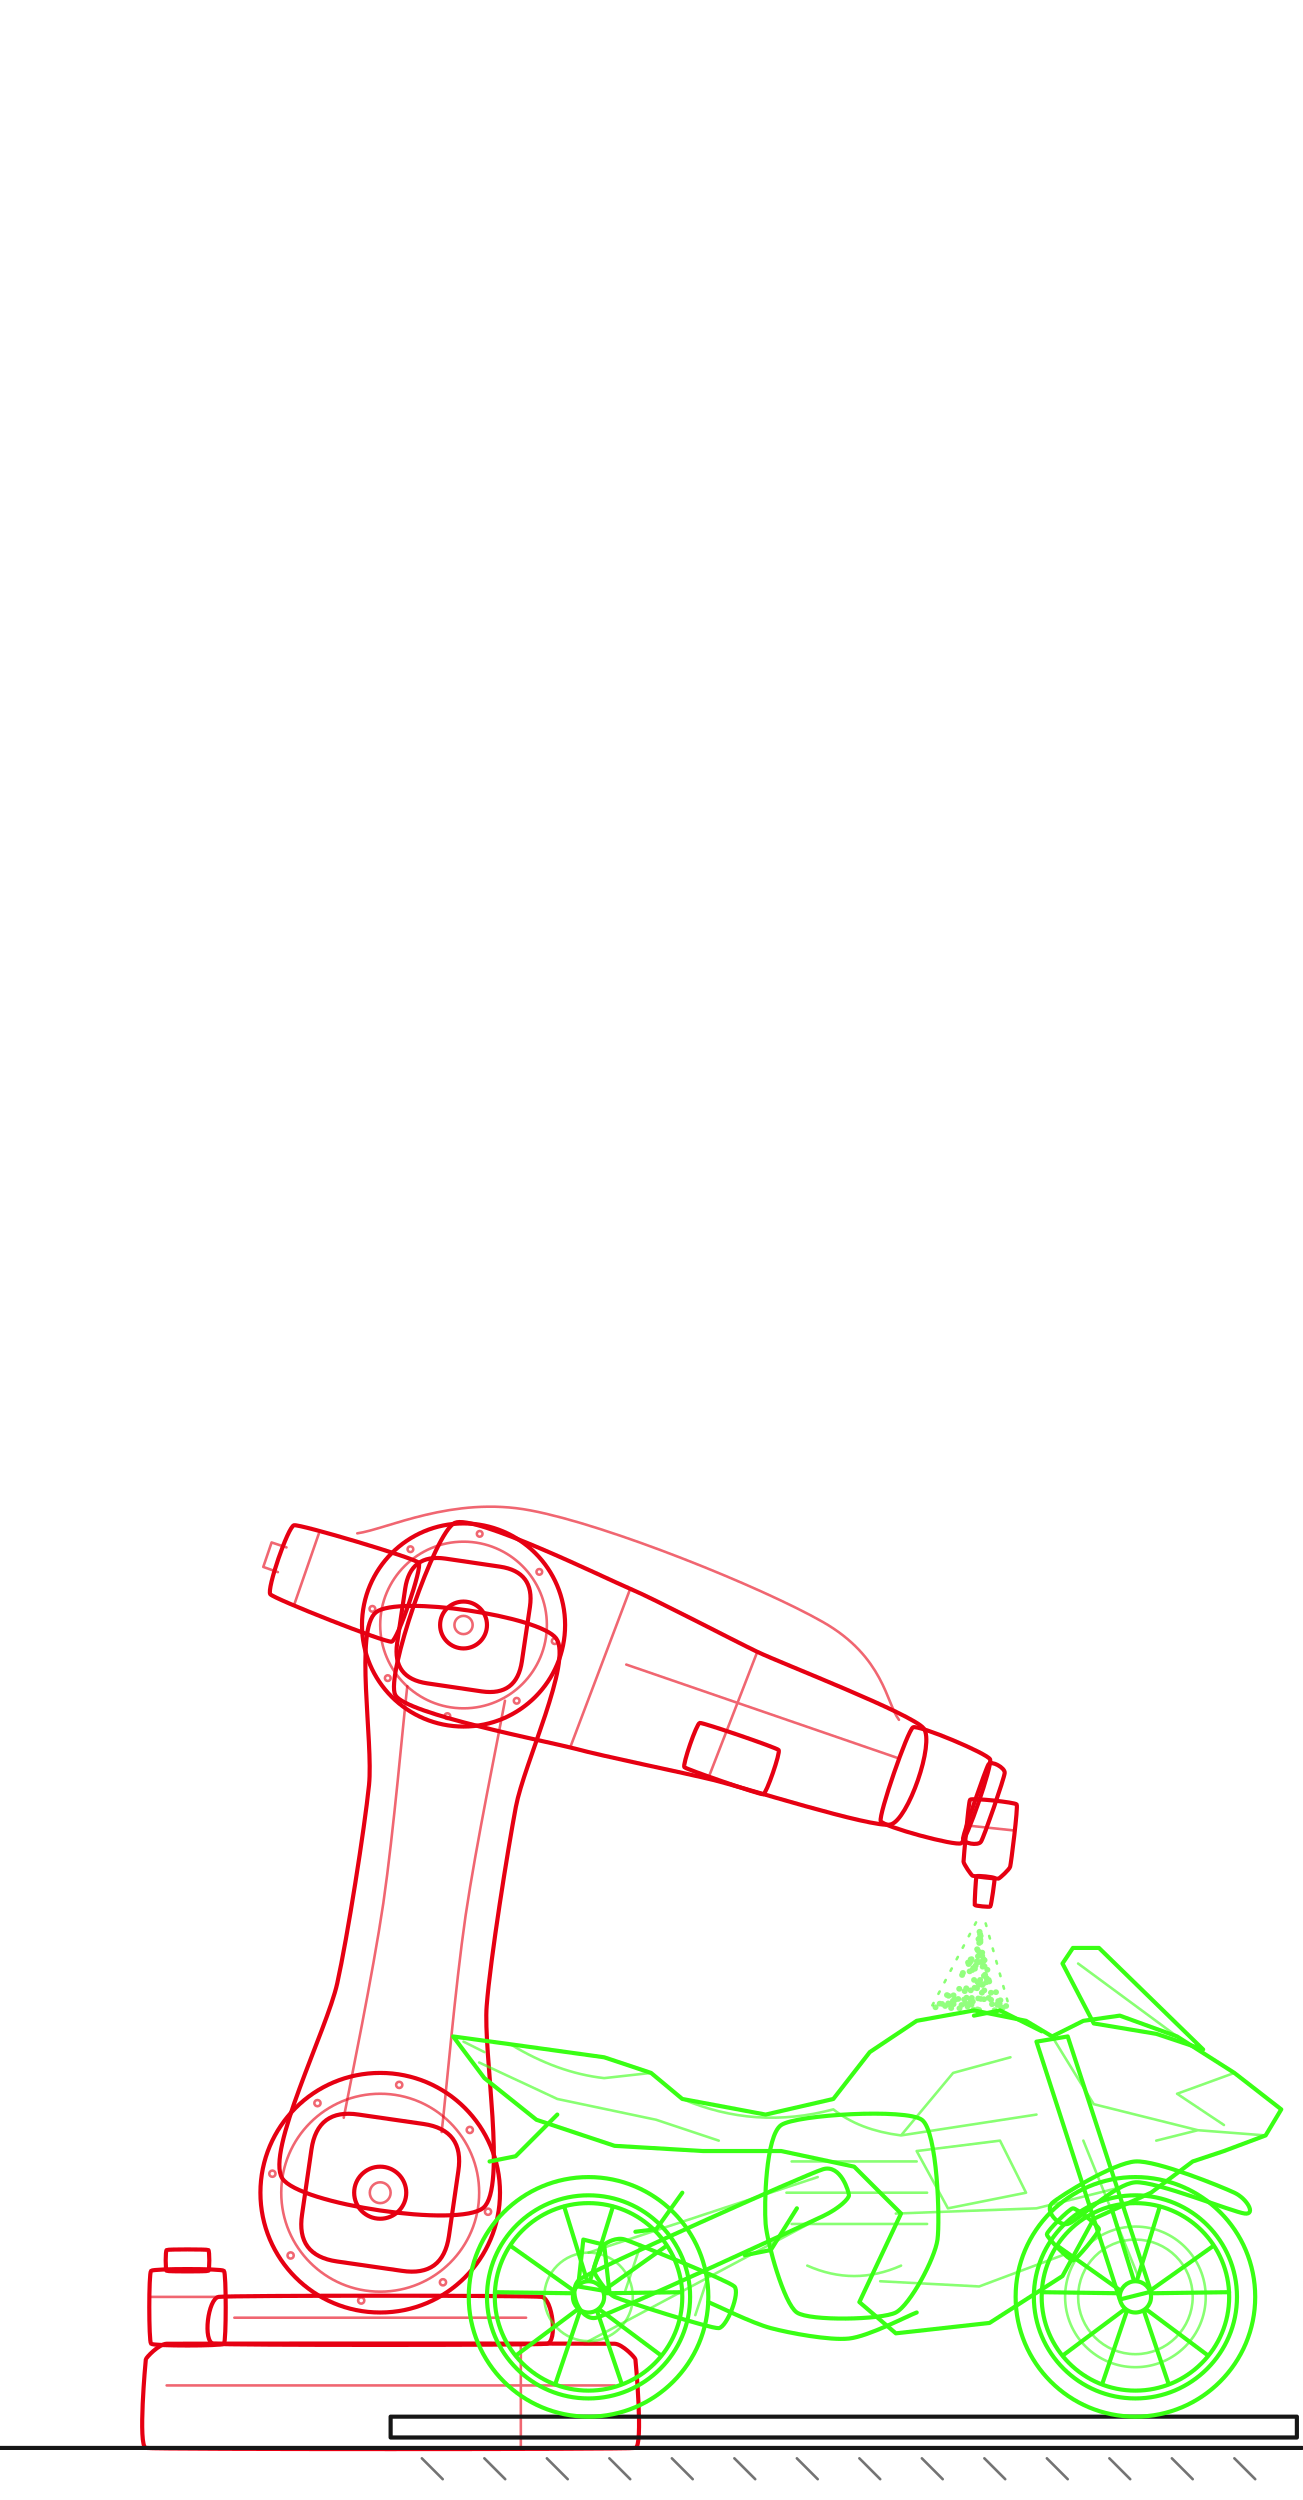
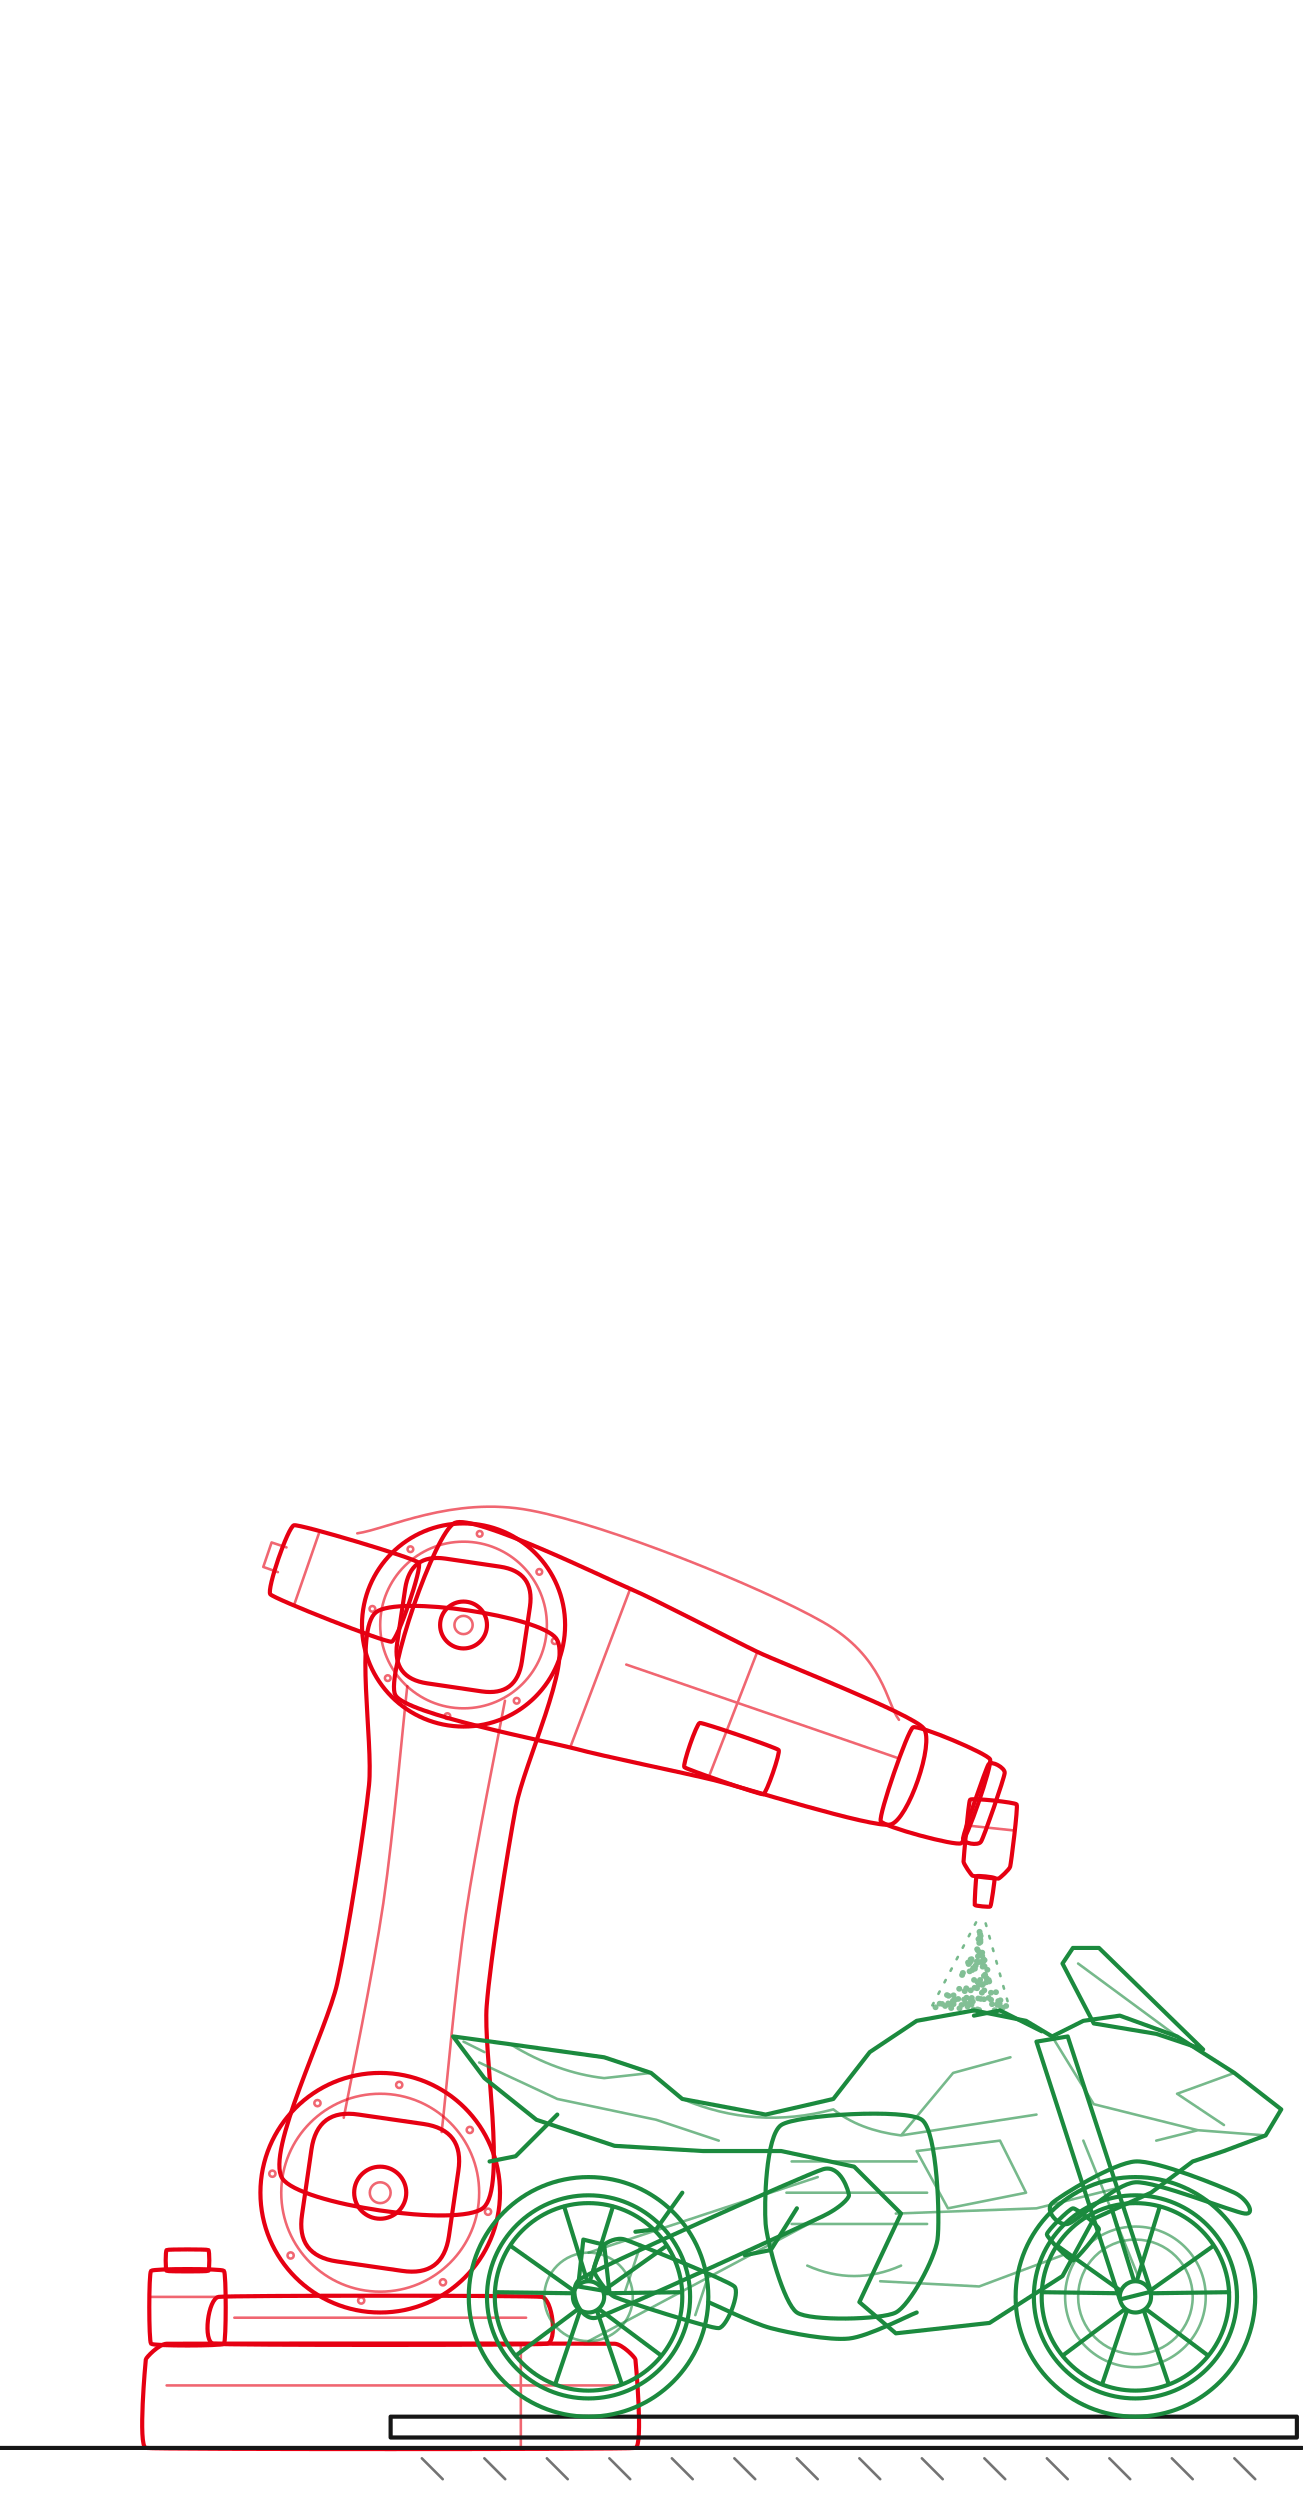
<svg xmlns="http://www.w3.org/2000/svg" viewBox="0 30 500 960" fill="none" stroke-linecap="round" stroke-linejoin="round">
  <g stroke="#E60012">
    <path class="occ" stroke-width="1.6" d="M56.0 970.0C52.9 969.4 55.9 936.7 56.0 936.0C56.1 935.3 61.0 930.1 64.0 930.0C67.0 929.9 233.0 929.9 236.0 930.0C239.0 930.1 243.9 935.3 244.0 936.0C244.1 936.7 247.1 969.4 244.0 970.0C240.9 970.6 59.1 970.6 56.0 970.0Z" />
    <path stroke-width="1" opacity=".6" d="M64 946H236M200 930V970" />
    <path class="occ" stroke-width="1.6" d="M82.0 930.0C77.8 929.4 79.8 912.6 84.0 912.0C88.2 911.4 203.8 911.4 208.0 912.0C212.2 912.6 214.2 929.4 210.0 930.0C205.8 930.6 86.2 930.6 82.0 930.0Z" />
    <path stroke-width="1" opacity=".6" d="M90 920H202" />
    <path class="occ" stroke-width="1.6" d="M58.0 902.0C58.9 901.1 85.1 901.1 86.0 902.0C86.9 902.9 86.9 929.1 86.0 930.0C85.1 930.9 58.9 930.9 58.0 930.0C57.1 929.1 57.1 902.9 58.0 902.0Z" />
    <path class="occ" stroke-width="1.6" d="M64.0 894.0C64.5 893.7 79.5 893.7 80.0 894.0C80.5 894.3 80.5 901.7 80.0 902.0C79.5 902.3 64.5 902.3 64.0 902.0C63.5 901.7 63.5 894.3 64.0 894.0Z" />
    <path stroke-width="1" opacity=".6" d="M58 912H86" />
    <path class="occ" stroke-width="1.6" d="M185.6 877.8C194.7 870.1 185.4 818.0 186.9 800.1C188.3 782.1 195.0 740.2 198.1 723.8C201.2 707.3 219.9 667.9 213.6 659.2C207.4 650.5 152.8 642.5 144.4 649.1C136.0 655.6 143.4 698.8 141.7 715.5C140.0 732.1 133.4 774.0 129.5 791.6C125.6 809.3 101.9 856.4 108.4 866.5C114.9 876.5 176.4 885.6 185.6 877.8Z" />
    <path stroke-width="1" opacity=".6" d="M169.6 848.7C171.2 834.9 174.8 793.1 178.8 765.5C182.9 737.9 191.4 696.8 193.9 683.1M132.0 843.2C134.6 829.5 143.1 788.4 147.2 760.8C151.2 733.2 154.8 691.4 156.4 677.5" />
    <path class="occ" stroke-width="1.6" d="M100.0 872.0a46.0 46.0 0 1 0 92.0 0a46.0 46.0 0 1 0 -92.0 0" />
    <path stroke-width="1" opacity=".6" d="M108.0 872.0a38.0 38.0 0 1 0 76.0 0a38.0 38.0 0 1 0 -76.0 0" />
    <path class="occ" stroke-width="1.6" d="M119.6 855.4Q121.9 839.6 137.7 842.0L162.6 845.6Q178.4 847.9 176.0 863.7L172.4 888.6Q170.1 904.4 154.3 902.0L129.4 898.4Q113.6 896.1 116.0 880.3Z" />
    <path stroke-width="1.6" d="M136.0 872.0a10.0 10.0 0 1 0 20.0 0a10.0 10.0 0 1 0 -20.0 0" />
    <path stroke-width="1" opacity=".6" d="M142.0 872.0a4.0 4.0 0 1 0 8.0 0a4.0 4.0 0 1 0 -8.0 0" />
    <path stroke-width="1" opacity=".6" d="M186.2 879.3a1.2 1.2 0 1 0 2.4 0a1.2 1.2 0 1 0 -2.4 0" />
    <path stroke-width="1" opacity=".6" d="M168.9 906.4a1.2 1.2 0 1 0 2.4 0a1.2 1.2 0 1 0 -2.4 0" />
    <path stroke-width="1" opacity=".6" d="M137.5 913.4a1.2 1.2 0 1 0 2.4 0a1.2 1.2 0 1 0 -2.4 0" />
    <path stroke-width="1" opacity=".6" d="M110.4 896.1a1.2 1.2 0 1 0 2.4 0a1.2 1.2 0 1 0 -2.4 0" />
    <path stroke-width="1" opacity=".6" d="M103.4 864.7a1.2 1.2 0 1 0 2.4 0a1.2 1.2 0 1 0 -2.4 0" />
    <path stroke-width="1" opacity=".6" d="M120.7 837.6a1.2 1.2 0 1 0 2.4 0a1.2 1.2 0 1 0 -2.4 0" />
    <path stroke-width="1" opacity=".6" d="M152.1 830.6a1.2 1.2 0 1 0 2.4 0a1.2 1.2 0 1 0 -2.4 0" />
    <path stroke-width="1" opacity=".6" d="M179.2 847.9a1.2 1.2 0 1 0 2.4 0a1.2 1.2 0 1 0 -2.4 0" />
    <path class="occ" stroke-width="1.6" d="M112.9 615.7C115.2 615.2 159.3 628.3 160.8 630.1C162.3 631.9 152.7 659.9 150.4 660.4C148.1 660.9 105.3 644.0 103.8 642.2C102.3 640.4 110.6 616.2 112.9 615.7Z" />
    <path stroke-width="1" opacity=".6" d="M122.4 619.0L112.9 646.4M110.0 624.2L104.3 622.3L101.1 631.7L106.7 633.7" />
    <path class="occ" stroke-width="1.6" d="M174.6 614.8C182.1 611.3 232.3 636.0 242.0 640.1C251.7 644.2 281.4 659.8 290.8 664.3C300.2 668.8 350.4 688.2 354.7 693.7C359.0 699.2 348.7 728.9 342.0 730.6C335.3 732.2 284.0 715.9 273.9 713.5C263.8 711.0 231.0 704.3 220.9 701.5C210.7 698.8 155.7 688.2 151.8 680.9C147.9 673.7 167.1 618.2 174.6 614.8Z" />
    <path stroke-width="1" opacity=".6" d="M242.0 640.1L219.0 700.9M290.8 664.3L272.0 712.8M240.5 669.2L344.5 705.0" />
    <path class="occ" stroke-width="1.6" d="M268.7 691.6C269.9 691.4 298.2 701.1 299.0 702.0C299.8 702.9 294.3 718.8 293.1 719.0C291.9 719.2 263.7 709.5 262.8 708.6C262.0 707.7 267.5 691.8 268.7 691.6Z" />
    <path class="occ" stroke-width="1.6" d="M139.0 654.0a39.0 39.0 0 1 0 78.0 0a39.0 39.0 0 1 0 -78.0 0" />
    <path stroke-width="1" opacity=".6" d="M146.0 654.0a32.0 32.0 0 1 0 64.0 0a32.0 32.0 0 1 0 -64.0 0" />
    <path class="occ" stroke-width="1.6" d="M155.6 640.0Q157.6 626.6 171.0 628.5L192.0 631.6Q205.4 633.6 203.5 647.0L200.4 668.0Q198.4 681.4 185.0 679.5L164.0 676.4Q150.6 674.4 152.5 661.0Z" />
    <path stroke-width="1.6" d="M169.0 654.0a9.0 9.0 0 1 0 18.0 0a9.0 9.0 0 1 0 -18.0 0" />
    <path stroke-width="1" opacity=".6" d="M174.5 654.0a3.5 3.5 0 1 0 7.0 0a3.5 3.5 0 1 0 -7.0 0" />
    <path stroke-width="1" opacity=".6" d="M211.9 660.2a1.1 1.1 0 1 0 2.2 0a1.1 1.1 0 1 0 -2.2 0" />
    <path stroke-width="1" opacity=".6" d="M197.3 683.1a1.1 1.1 0 1 0 2.2 0a1.1 1.1 0 1 0 -2.2 0" />
    <path stroke-width="1" opacity=".6" d="M170.7 689.0a1.1 1.1 0 1 0 2.2 0a1.1 1.1 0 1 0 -2.2 0" />
    <path stroke-width="1" opacity=".6" d="M147.8 674.4a1.1 1.1 0 1 0 2.2 0a1.1 1.1 0 1 0 -2.2 0" />
    <path stroke-width="1" opacity=".6" d="M141.9 647.8a1.1 1.1 0 1 0 2.2 0a1.1 1.1 0 1 0 -2.2 0" />
    <path stroke-width="1" opacity=".6" d="M156.5 624.9a1.1 1.1 0 1 0 2.2 0a1.1 1.1 0 1 0 -2.2 0" />
    <path stroke-width="1" opacity=".6" d="M183.1 619.0a1.1 1.1 0 1 0 2.2 0a1.1 1.1 0 1 0 -2.2 0" />
    <path stroke-width="1" opacity=".6" d="M206.0 633.6a1.1 1.1 0 1 0 2.2 0a1.1 1.1 0 1 0 -2.2 0" />
    <path class="occ" stroke-width="1.6" d="M350.6 693.3C352.7 692.2 379.3 703.4 380.2 705.6C381.1 707.9 371.2 736.6 369.1 737.8C367.0 739.0 339.2 731.5 338.2 729.3C337.3 727.0 348.5 694.5 350.6 693.3Z" />
    <path class="occ" stroke-width="1.6" d="M379.6 707.5C380.6 705.9 386.0 708.8 385.8 710.8C385.7 712.7 377.8 735.6 376.7 737.2C375.7 738.9 369.6 737.9 369.8 735.9C370.0 733.9 378.5 709.2 379.6 707.5Z" />
    <path stroke-width="1" opacity=".6" d="M345.2 690.4C340.4 684.2 339.5 666.2 315.9 652.8C292.3 639.4 233.5 615.6 203.7 610.0C174.0 604.3 148.3 617.3 137.2 618.8" />
    <path class="occ" stroke-width="1.6" d="M390.4 722.9C391.0 723.8 388.2 745.9 387.9 746.8C387.7 747.8 383.9 751.3 383.4 751.4C383.0 751.5 373.9 750.5 373.5 750.3C373.0 750.1 370.1 745.9 370.0 744.9C370.0 744.0 371.9 721.8 372.5 721.1C373.2 720.3 389.9 722.1 390.4 722.9Z" />
    <path class="occ" stroke-width="1.6" d="M381.9 751.2C382.1 751.6 380.6 761.8 380.3 762.1C380.0 762.4 374.5 761.9 374.3 761.5C374.2 761.1 374.7 750.8 375.0 750.5C375.2 750.1 381.8 750.8 381.9 751.2Z" />
    <path stroke-width="1" opacity=".6" d="M389.4 732.9L371.5 731.0" />
  </g>
  <g stroke="#161616">
    <path stroke-width="1.6" d="M0 970H500" />
    <path class="occ" stroke-width="1.6" d="M150.0 958.0L498.0 958.0L498.0 966.0L150.0 966.0Z" />
    <path stroke-width="1" opacity=".6" d="M162 974l8 8" />
    <path stroke-width="1" opacity=".6" d="M186 974l8 8" />
    <path stroke-width="1" opacity=".6" d="M210 974l8 8" />
    <path stroke-width="1" opacity=".6" d="M234 974l8 8" />
    <path stroke-width="1" opacity=".6" d="M258 974l8 8" />
    <path stroke-width="1" opacity=".6" d="M282 974l8 8" />
    <path stroke-width="1" opacity=".6" d="M306 974l8 8" />
    <path stroke-width="1" opacity=".6" d="M330 974l8 8" />
    <path stroke-width="1" opacity=".6" d="M354 974l8 8" />
    <path stroke-width="1" opacity=".6" d="M378 974l8 8" />
    <path stroke-width="1" opacity=".6" d="M402 974l8 8" />
    <path stroke-width="1" opacity=".6" d="M426 974l8 8" />
    <path stroke-width="1" opacity=".6" d="M450 974l8 8" />
    <path stroke-width="1" opacity=".6" d="M474 974l8 8" />
  </g>
-   <g stroke="#39FF14">
+   <g stroke="#1B8A3E">
    <path class="occ" stroke-width="1.6" d="M180.0 912.0a46.0 46.0 0 1 0 92.0 0a46.0 46.0 0 1 0 -92.0 0" />
    <path stroke-width="1.6" d="M187.0 912.0a39.0 39.0 0 1 0 78.0 0a39.0 39.0 0 1 0 -78.0 0M190.0 912.0a36.0 36.0 0 1 0 72.0 0a36.0 36.0 0 1 0 -72.0 0M220.0 912.0a6.0 6.0 0 1 0 12.0 0a6.0 6.0 0 1 0 -12.0 0M226.8 905.0L235.4 877.2M225.2 905.0L216.6 877.2M219.6 909.1L195.9 892.3M219.1 910.6L190.0 910.2M221.3 917.2L198.0 934.6M222.5 918.1L213.2 945.6M229.5 918.1L238.8 945.6M230.7 917.2L254.0 934.6M232.9 910.6L262.0 910.2M232.4 909.1L256.1 892.3" />
    <path stroke-width="1" opacity=".6" d="M209.0 912.0a17.0 17.0 0 1 0 34.0 0a17.0 17.0 0 1 0 -34.0 0" />
    <path class="occ" stroke-width="1.6" d="M390.0 912.0a46.0 46.0 0 1 0 92.0 0a46.0 46.0 0 1 0 -92.0 0" />
    <path stroke-width="1.6" d="M397.0 912.0a39.0 39.0 0 1 0 78.0 0a39.0 39.0 0 1 0 -78.0 0M400.0 912.0a36.0 36.0 0 1 0 72.0 0a36.0 36.0 0 1 0 -72.0 0M430.0 912.0a6.0 6.0 0 1 0 12.0 0a6.0 6.0 0 1 0 -12.0 0M436.8 905.0L445.4 877.2M435.2 905.0L426.6 877.2M429.6 909.1L405.9 892.3M429.1 910.6L400.0 910.2M431.3 917.2L408.0 934.6M432.5 918.1L423.2 945.6M439.5 918.1L448.8 945.6M440.7 917.2L464.0 934.6M442.9 910.6L472.0 910.2M442.4 909.1L466.1 892.3" />
    <path stroke-width="1" opacity=".6" d="M409.0 912.0a27.0 27.0 0 1 0 54.0 0a27.0 27.0 0 1 0 -54.0 0M414.0 912.0a22.0 22.0 0 1 0 44.0 0a22.0 22.0 0 1 0 -44.0 0" />
    <path class="occ" stroke-width="1.6" d="M402.0 888.0C402.0 886.7 410.7 878.1 412.0 878.0C413.3 877.9 422.0 884.7 422.0 886.0C422.0 887.3 413.3 897.9 412.0 898.0C410.7 898.1 402.0 889.3 402.0 888.0Z" />
    <path class="occ" stroke-width="1.6" d="M223.0 905.0C228.8 901.2 309.1 865.1 316.0 863.0C322.9 860.9 326.0 871.8 326.0 873.0C326.0 874.2 322.5 877.9 316.0 881.0C309.5 884.1 235.2 918.4 229.0 920.0C222.8 921.6 217.2 908.8 223.0 905.0Z" />
    <path stroke-width="1" opacity=".6" d="M226 895L314 866M226 929L318 880" />
    <path class="occ" stroke-width="1.6" d="M398.0 814.0L410.0 812.0L442.0 910.0L430.0 913.0Z" />
    <path stroke-width="1" opacity=".6" d="M416 852L437 904" />
    <path class="occ" stroke-width="1.6" d="M404.0 876.0C407.0 873.2 427.8 860.5 436.0 860.0C444.2 859.5 469.1 869.7 474.0 872.0C478.9 874.3 482.4 880.5 478.0 880.0C473.6 879.5 443.9 867.5 436.0 868.0C428.1 868.5 413.7 883.1 410.0 884.0C406.3 884.9 401.0 878.8 404.0 876.0Z" />
    <path class="occ" stroke-width="1.6" d="M300.0 846.0C306.0 842.0 348.0 839.6 354.0 844.0C360.0 848.4 361.0 882.6 360.0 890.0C359.0 897.4 349.4 915.2 344.0 918.0C338.6 920.8 311.0 921.4 306.0 918.0C301.0 914.6 294.6 891.2 294.0 884.0C293.4 876.8 294.0 850.0 300.0 846.0Z" />
    <path stroke-width="1" opacity=".6" d="M304 860H352M302 872H356M304 884H356M310 900q18 8 36 0" />
    <path stroke-width="1.6" d="M352.0 918.0C348.5 919.3 333.5 927.2 326.0 928.0C318.5 928.8 303.2 925.9 296.0 924.0C288.8 922.1 275.2 915.3 272.0 914.0" />
    <path class="occ" stroke-width="1.6" d="M282.0 908.0C279.6 905.7 243.3 891.1 240.0 890.0C236.7 888.9 232.8 891.2 232.0 892.0C231.2 892.8 227.7 900.7 228.0 902.0C228.3 903.3 232.8 910.5 236.0 912.0C239.2 913.5 272.9 924.3 276.0 924.0C279.1 923.7 284.4 910.3 282.0 908.0Z" />
    <path class="occ" stroke-width="1.6" d="M232.0 892.0L224.0 890.0L222.0 908.0L234.0 910.0Z" />
    <path stroke-width="1" opacity=".6" d="M246 892l-6 18M272 904l-5 15" />
    <path stroke-width="1.6" d="M306 878l-10 16l-10 2M262 872l-10 14l-8 1" />
    <path class="occ" stroke-width="1.6" d="M174.0 812.0L196.0 815.0L232.0 820.0L250.0 826.0L262.0 836.0L294.0 842.0L320.0 836.0L334.0 818.0L352.0 806.0L374.0 802.0L394.0 806.0L404.0 812.0L416.0 806.0L430.0 804.0L452.0 812.0L474.0 826.0L492.0 840.0L486.0 850.0L470.0 856.0L458.0 860.0L442.0 872.0L420.0 882.0L408.0 904.0L380.0 922.0L344.0 926.0L330.0 914.0L346.0 880.0L328.0 862.0L300.0 856.0L270.0 856.0L236.0 854.0L206.0 844.0L186.0 828.0Z" />
    <path class="occ" stroke-width="1.6" d="M420.0 807.0L408.0 784.0L412.0 778.0L422.0 778.0L462.0 817.0L444.0 811.0Z" />
    <path stroke-width="1" opacity=".6" d="M414 784L452 812" />
    <path stroke-width="1.6" d="M400 810L384 802l-10 2" />
    <path stroke-width="1" opacity=".6" d="M196 815Q214 826 232 828L250 826M262 836Q290 848 320 840M320 840Q330 848 346 850L398 842M346 850L366 826L388 820M404 812L420 838L460 848L486 850M474 826L452 834L470 846M460 848L444 852M352 856L384 852L394 872L364 878ZM344 880L398 878L430 870M338 906L376 908L408 896M184 822L214 836L252 844L276 852M178 814l8 4" />
    <path stroke-width="1.6" d="M214 842L198 858l-10 2" />
    <path stroke-width="2.2" opacity=".55" d="M377.5 783.3h.1M378.2 788.3h.1M376.0 776.1h.1M365.0 800.1h.1M379.6 797.2h.1M377.4 792.0h.1M377.1 781.0h.1M372.7 782.4h.1M365.9 798.3h.1M380.5 797.9h.1M373.7 785.7h.1M366.1 796.2h.1M383.8 799.5h.1M371.0 793.5h.1M378.7 791.2h.1M379.6 790.3h.1M362.9 800.3h.1M377.1 792.2h.1M371.4 800.1h.1M364.1 799.3h.1M375.4 791.2h.1M375.1 793.5h.1M376.2 780.6h.1M384.1 798.1h.1M375.8 774.8h.1M374.6 784.8h.1M376.3 790.3h.1M381.9 801.9h.1M377.8 788.7h.1M377.9 794.3h.1M372.3 787.0h.1M374.3 786.0h.1M383.7 800.0h.1M376.3 775.8h.1M371.1 797.1h.1M376.1 783.4h.1M375.5 781.2h.1M375.7 774.6h.1M360.8 799.4h.1M363.6 796.1h.1M376.3 772.7h.1M365.2 801.1h.1M369.4 788.4h.1M368.3 793.7h.1M377.3 785.2h.1M378.8 789.6h.1M369.7 787.6h.1M379.1 786.4h.1M376.4 774.8h.1M376.6 797.6h.1M378.0 785.1h.1M375.3 801.6h.1M377.6 782.3h.1M376.4 775.4h.1M380.5 795.2h.1M376.0 774.5h.1M371.7 783.6h.1M375.4 778.9h.1M375.6 797.4h.1M373.8 801.7h.1M375.6 783.5h.1M376.1 774.2h.1M372.4 783.6h.1M373.5 798.6h.1M376.3 773.8h.1M376.9 783.5h.1M372.8 783.0h.1M377.1 779.8h.1M371.5 800.5h.1M375.9 801.8h.1M369.2 799.9h.1M367.9 797.6h.1M379.8 790.9h.1M373.0 782.3h.1M361.7 799.5h.1M373.3 786.5h.1M370.2 797.8h.1M372.8 798.2h.1M370.4 794.6h.1M371.9 784.2h.1M385.0 801.0h.1M359.2 800.8h.1M382.4 795.0h.1M383.0 799.9h.1M368.4 801.2h.1M376.4 775.8h.1M372.7 794.3h.1M364.2 796.4h.1M378.0 782.7h.1M386.3 800.3h.1M383.0 799.5h.1M366.8 797.9h.1M372.1 799.5h.1M380.9 799.6h.1M377.0 795.2h.1M366.1 799.6h.1M374.0 790.3h.1M376.5 773.4h.1M374.2 793.3h.1M370.7 799.2h.1M376.0 779.6h.1M373.1 797.2h.1M376.1 771.8h.1M383.3 798.4h.1M375.9 792.1h.1M377.8 797.7h.1M375.1 783.2h.1M384.6 801.2h.1M375.2 778.5h.1M373.0 799.7h.1" />
    <path stroke-width="1" stroke-dasharray="1 4" opacity=".6" d="M378.5 768.6L387.9 802.0M374.8 768.2L357.0 802.0" />
  </g>
</svg>
